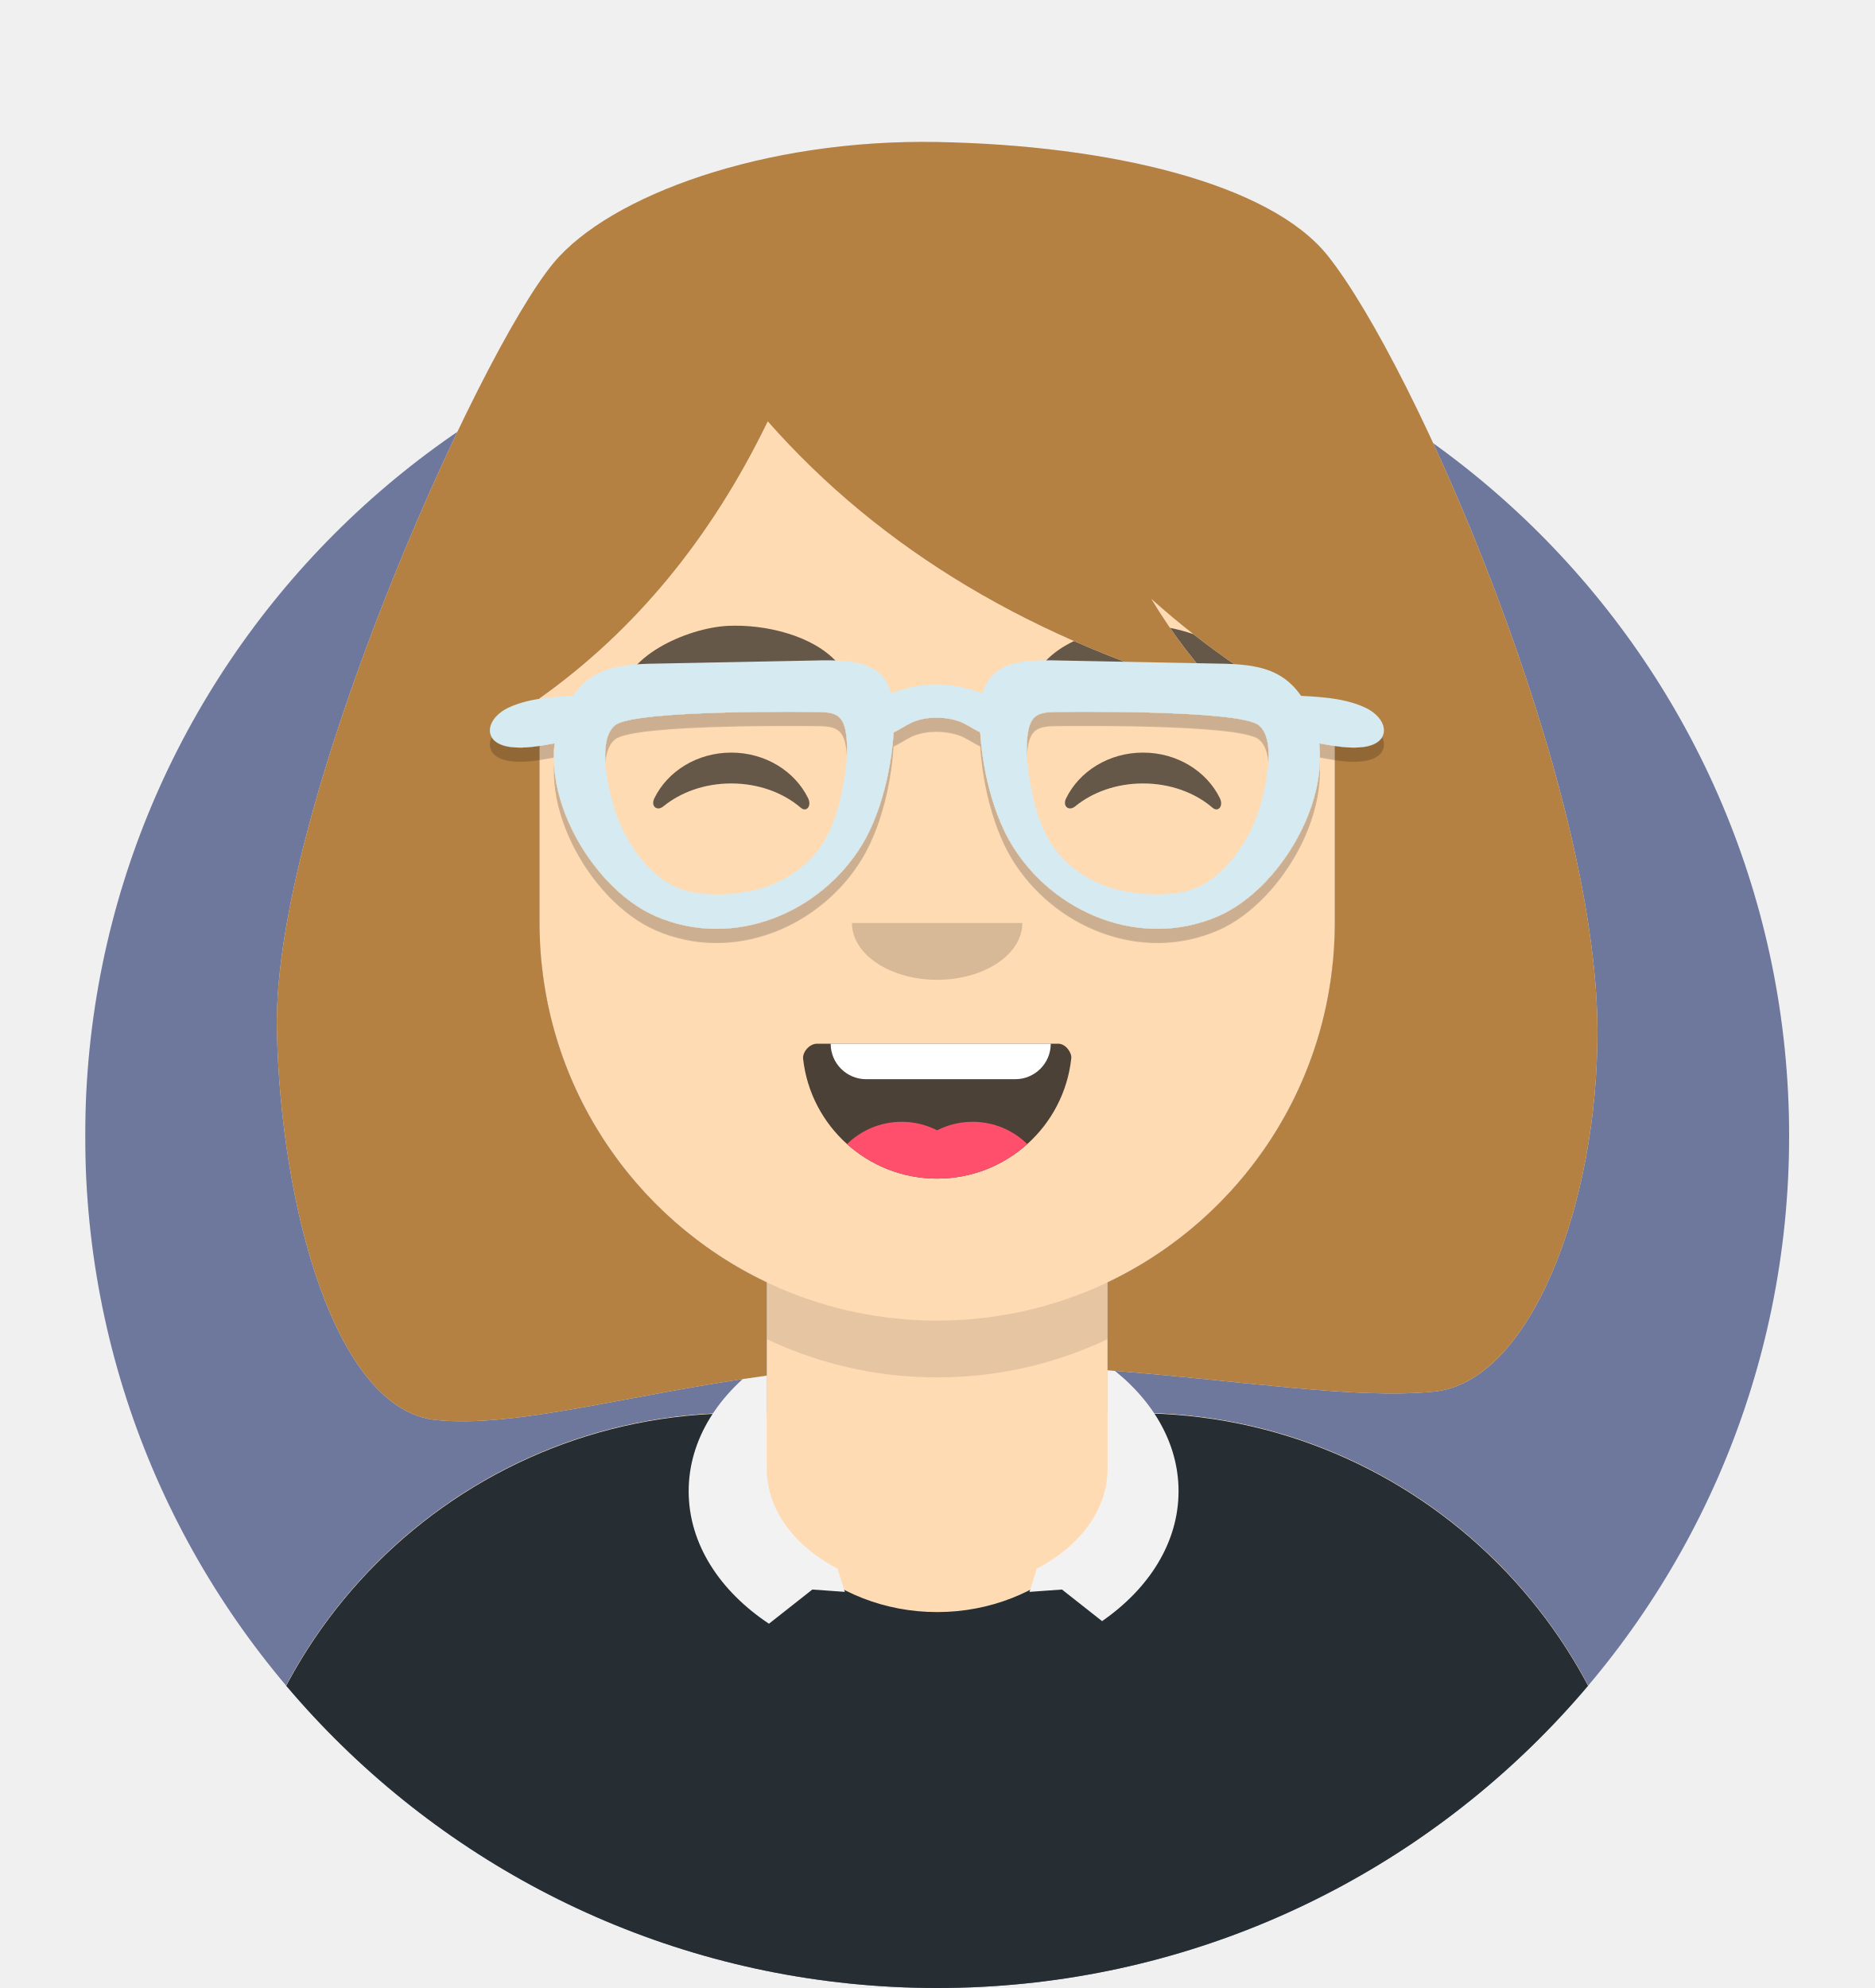
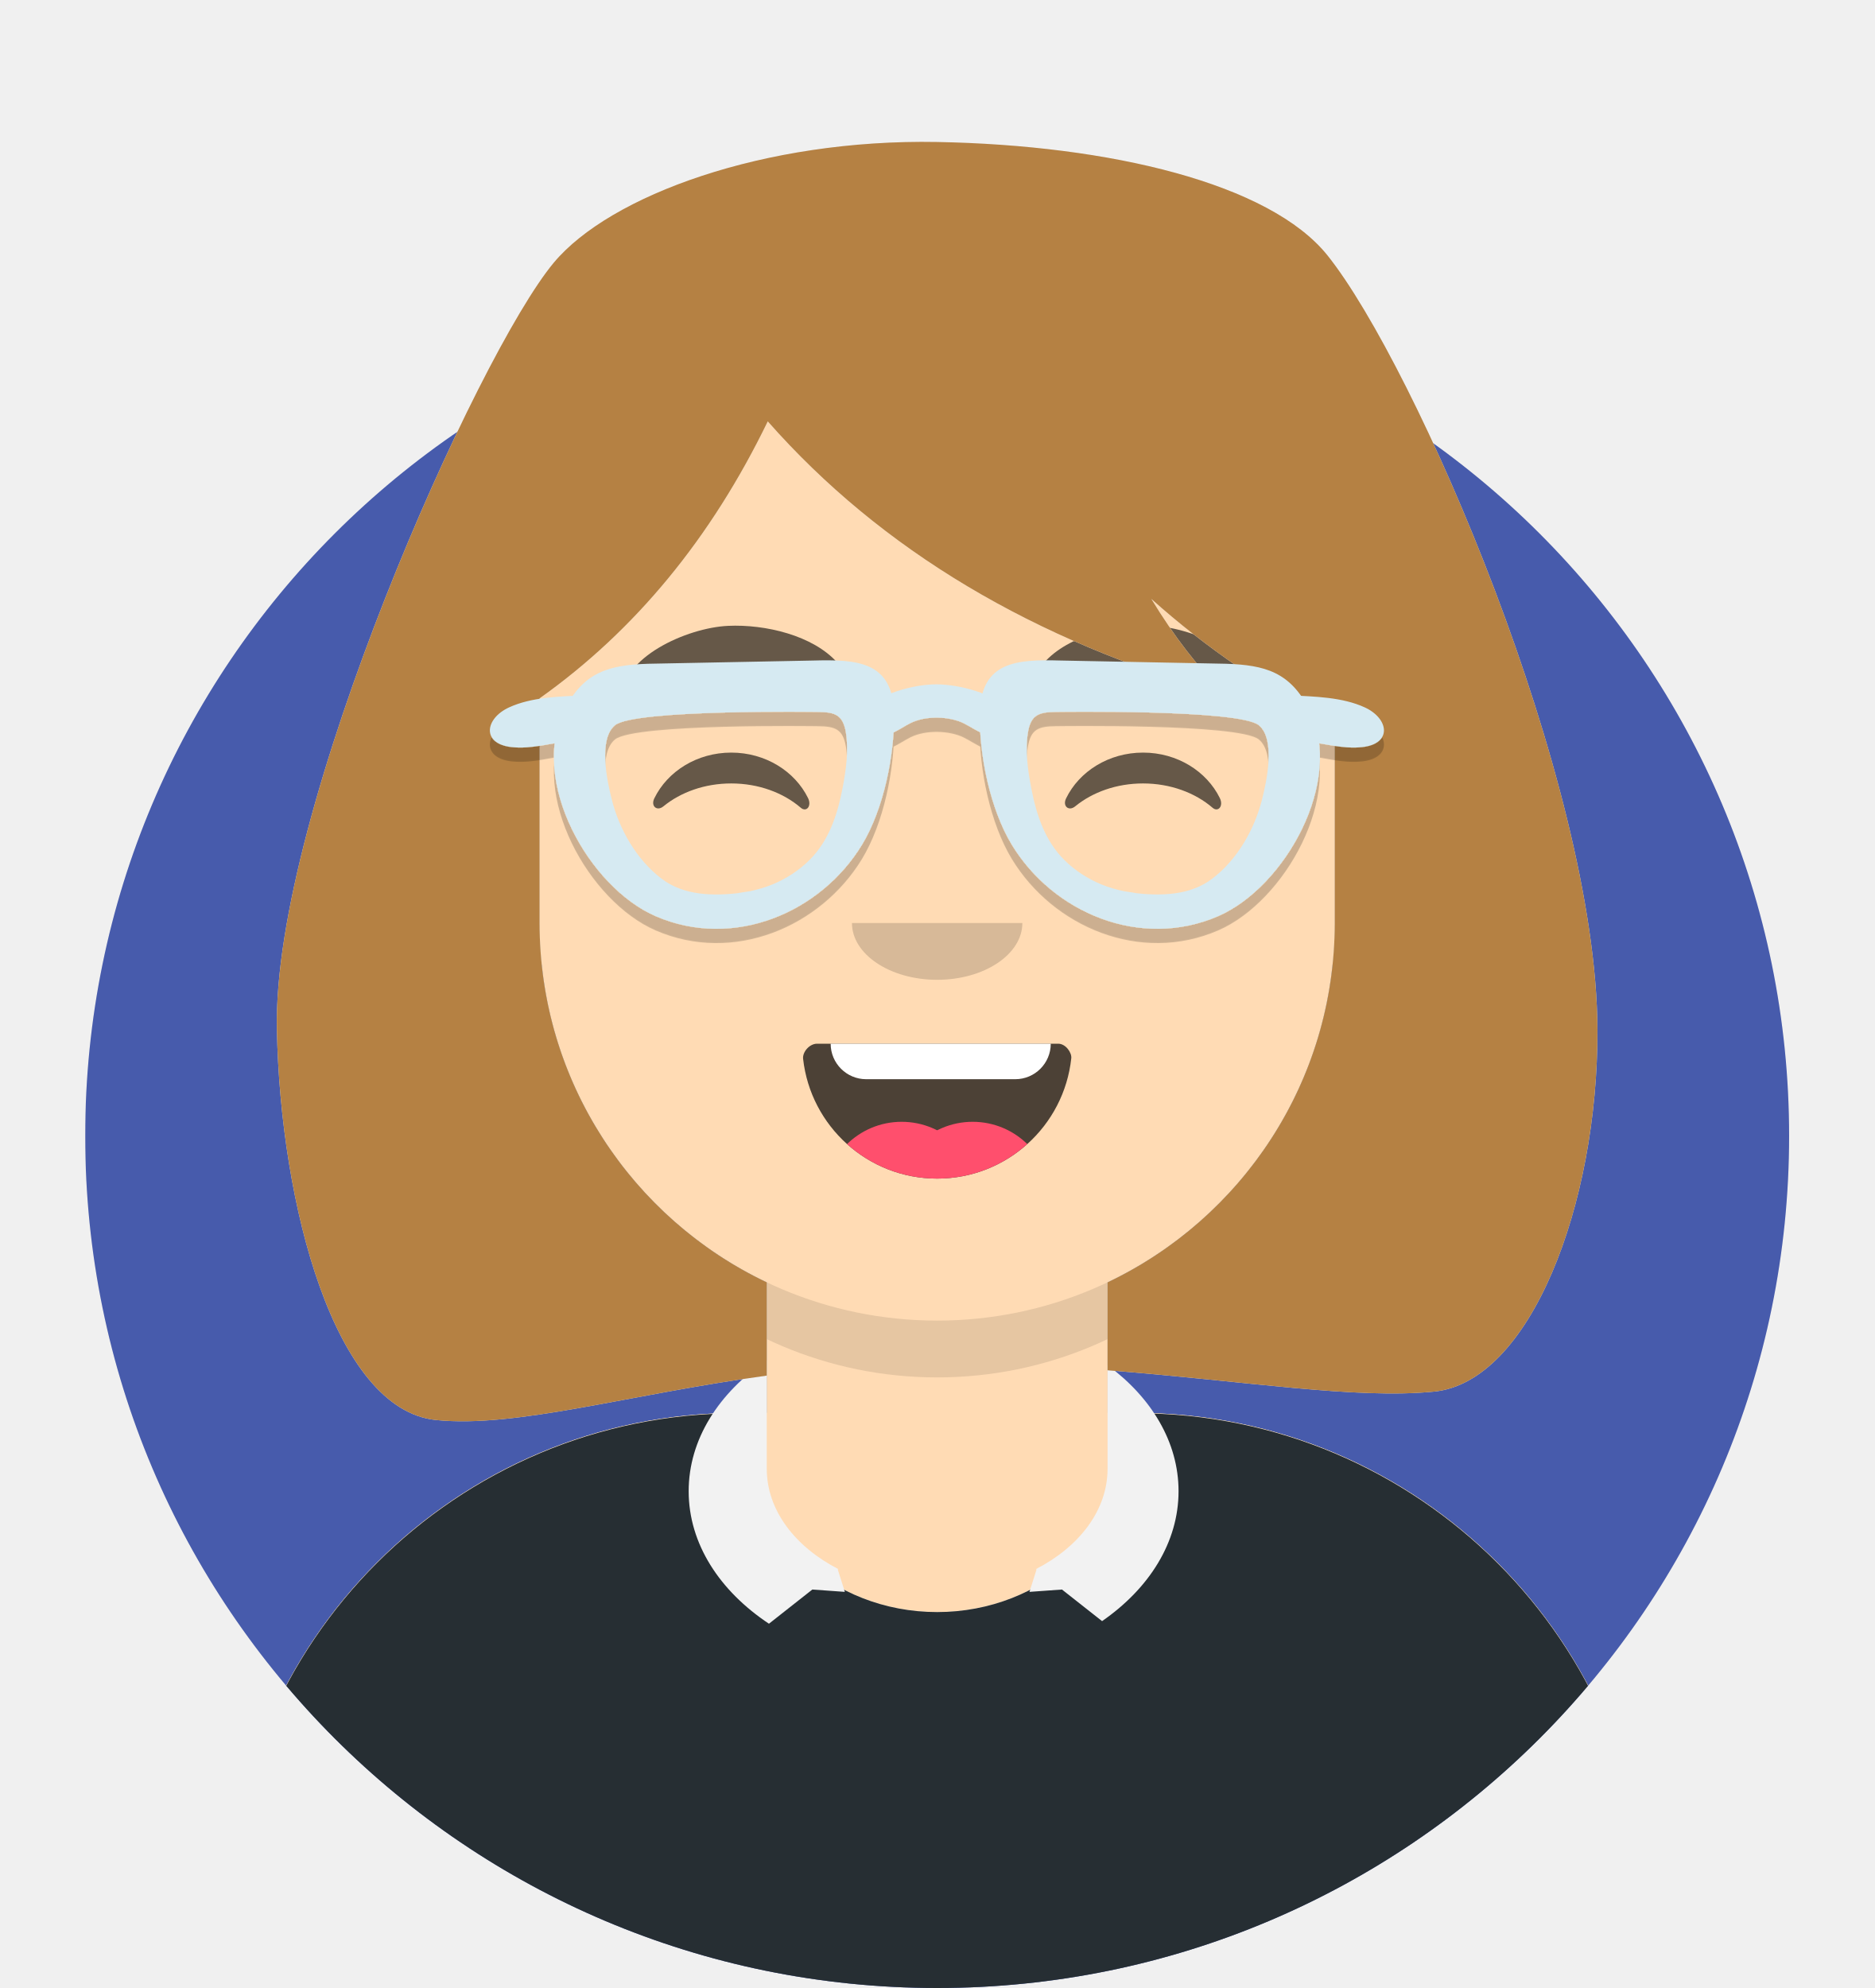
<svg xmlns="http://www.w3.org/2000/svg" xmlns:xlink="http://www.w3.org/1999/xlink" width="264px" height="280px" viewBox="0 0 264 280" version="1.1">
  <defs>
    <circle id="path-1" cx="120" cy="120" r="120" />
    <path d="M12,160 C12,226.274 65.726,280 132,280 C198.274,280 252,226.274 252,160 L264,160 L264,-1.42108547e-14 L-3.19744231e-14,-1.42108547e-14 L-3.19744231e-14,160 L12,160 Z" id="path-3" />
    <path d="M124,144.611 L124,163 L128,163 L128,163 C167.765,163 200,195.235 200,235 L200,244 L0,244 L0,235 C-4.86974701e-15,195.235 32.235,163 72,163 L72,163 L76,163 L76,144.611 C58.763,136.422 46.372,119.687 44.305,99.881 C38.48,99.058 34,94.052 34,88 L34,74 C34,68.054 38.325,63.118 44,62.166 L44,56 L44,56 C44,25.072 69.072,5.68137151e-15 100,0 L100,0 L100,0 C130.928,-5.68137151e-15 156,25.072 156,56 L156,62.166 C161.675,63.118 166,68.054 166,74 L166,88 C166,94.052 161.52,99.058 155.695,99.881 C153.628,119.687 141.237,136.422 124,144.611 Z" id="path-5" />
  </defs>
  <g id="Avataaar" stroke="none" stroke-width="1" fill="none" fill-rule="evenodd">
    <g transform="translate(-825, -1100)" id="Avataaar/Circle">
      <g transform="translate(825, 1100)">
        <g id="Circle" stroke-width="1" fill-rule="evenodd" transform="translate(12, 40)">
          <mask id="mask-2" fill="white">
            <use xlink:href="#path-1" />
          </mask>
          <use id="Circle-Background" fill="#E6E6E6" xlink:href="#path-1" />
-           <g id="Color/Palette/Blue-01" mask="url(#mask-2)" fill="#6e779c">
+           <g id="Color/Palette/Blue-01" mask="url(#mask-2)" fill="#475BAC">
            <rect id="🖍Color" x="0" y="0" width="240" height="240" />
          </g>
        </g>
        <mask id="mask-4" fill="white">
          <use xlink:href="#path-3" />
        </mask>
        <g id="Mask" />
        <g id="Avataaar" stroke-width="1" fill-rule="evenodd" mask="url(#mask-4)">
          <g id="Body" transform="translate(32, 36)">
            <mask id="mask-6" fill="white">
              <use xlink:href="#path-5" />
            </mask>
            <use fill="#D0C6AC" xlink:href="#path-5" />
            <g id="Skin/👶🏽-03-Brown" mask="url(#mask-6)" fill="#FFDBB4">
              <g transform="translate(-32, 0)" id="Color">
                <rect x="0" y="0" width="264" height="244" />
              </g>
            </g>
            <path d="M156,79 L156,102 C156,132.928 130.928,158 100,158 C69.072,158 44,132.928 44,102 L44,79 L44,94 C44,124.928 69.072,150 100,150 C130.928,150 156,124.928 156,94 L156,79 Z" id="Neck-Shadow" fill-opacity="0.1" fill="#000000" mask="url(#mask-6)" />
          </g>
          <g id="Clothing/Collar-+-Sweater" transform="translate(0, 170)">
            <defs>
              <path d="M105.192,29.052 L104,29.052 L104,29.052 C64.235,29.052 32,61.287 32,101.052 L32,110 L232,110 L232,101.052 C232,61.287 199.765,29.052 160,29.052 L160,29.052 L158.808,29.052 C158.935,30.035 159,31.036 159,32.052 C159,45.859 146.912,57.052 132,57.052 C117.088,57.052 105,45.859 105,32.052 C105,31.036 105.065,30.035 105.192,29.052 Z" id="react-path-360" />
            </defs>
            <mask id="react-mask-361" fill="white">
              <use xlink:href="#react-path-360" />
            </mask>
            <use id="Clothes" fill="#E6E6E6" fill-rule="evenodd" xlink:href="#react-path-360" />
            <g id="Color/Palette/Gray-01" mask="url(#react-mask-361)" fill-rule="evenodd" fill="#262E33">
              <rect id="🖍Color" x="0" y="0" width="264" height="110" />
            </g>
            <path d="M156,22.279 C162.182,26.835 166,33.106 166,40.028 C166,47.233 161.863,53.733 155.229,58.327 L149.579,53.876 L145,54.208 L146,51.057 L145.922,50.996 C152.022,47.853 156,42.7 156,36.877 L156,22.279 Z M108,21.571 C101.233,26.174 97,32.74 97,40.028 C97,47.426 101.362,54.08 108.308,58.692 L114.421,53.876 L119,54.208 L118,51.057 L118.078,50.996 C111.978,47.853 108,42.7 108,36.877 L108,21.571 Z" id="Collar" fill="#F2F2F2" fill-rule="evenodd" />
          </g>
          <g id="Face" transform="translate(76, 82)" fill="#000000">
            <g id="Mouth/Smile" transform="translate(2, 52)">
              <defs>
                <path d="M35.118,15.128 C36.176,24.62 44.226,32 54,32 C63.804,32 71.874,24.574 72.892,15.04 C72.974,14.273 72.117,13 71.043,13 C56.149,13 44.738,13 37.087,13 C36.007,13 35.012,14.178 35.118,15.128 Z" id="react-path-328" />
              </defs>
              <mask id="react-mask-329" fill="white">
                <use xlink:href="#react-path-328" />
              </mask>
              <use id="Mouth" fill-opacity="0.7" fill="#000000" fill-rule="evenodd" xlink:href="#react-path-328" />
              <rect id="Teeth" fill="#FFFFFF" fill-rule="evenodd" mask="url(#react-mask-329)" x="39" y="2" width="31" height="16" rx="5" />
              <g id="Tongue" stroke-width="1" fill-rule="evenodd" mask="url(#react-mask-329)" fill="#FF4F6D">
                <g transform="translate(38, 24)">
                  <circle cx="11" cy="11" r="11" />
                  <circle cx="21" cy="11" r="11" />
                </g>
              </g>
            </g>
            <g id="Nose/Default" transform="translate(28, 40)" fill-opacity="0.16">
              <path d="M16,8 C16,12.418 21.373,16 28,16 L28,16 C34.627,16 40,12.418 40,8" id="Nose" />
            </g>
            <g id="Eyes/Happy-😁" transform="translate(0, 8)" fill-opacity="0.6">
              <path d="M16.16,22.447 C18.007,18.649 22.164,16 26.998,16 C31.814,16 35.959,18.63 37.815,22.407 C38.367,23.529 37.582,24.447 36.791,23.767 C34.34,21.66 30.859,20.344 26.998,20.344 C23.257,20.344 19.874,21.579 17.438,23.572 C16.547,24.3 15.62,23.558 16.16,22.447 Z" id="Squint" />
              <path d="M74.16,22.447 C76.007,18.649 80.164,16 84.998,16 C89.814,16 93.959,18.63 95.815,22.407 C96.367,23.529 95.582,24.447 94.791,23.767 C92.34,21.66 88.859,20.344 84.998,20.344 C81.257,20.344 77.874,21.579 75.438,23.572 C74.547,24.3 73.62,23.558 74.16,22.447 Z" id="Squint" />
            </g>
            <g id="Eyebrow/Natural/Default-Natural" fill-opacity="0.6">
              <path d="M26.039,6.21 C20.278,6.983 11.293,12.005 12.044,17.818 C12.069,18.008 12.357,18.067 12.481,17.908 C14.967,14.72 34.193,10.037 41.194,11.015 C41.835,11.104 42.258,10.443 41.821,10.03 C38.077,6.495 31.2,5.512 26.039,6.21" id="Eyebrow" transform="translate(27, 12) rotate(5) translate(-27, -12) " />
              <path d="M85.039,6.21 C79.278,6.983 70.293,12.005 71.044,17.818 C71.069,18.008 71.357,18.067 71.481,17.908 C73.967,14.72 93.193,10.037 100.194,11.015 C100.835,11.104 101.258,10.443 100.821,10.03 C97.077,6.495 90.2,5.512 85.039,6.21" id="Eyebrow" transform="translate(86, 12) scale(-1, 1) rotate(5) translate(-86, -12) " />
            </g>
          </g>
          <g id="Top" stroke-width="1" fill-rule="evenodd">
            <defs>
              <rect id="react-path-279" x="0" y="0" width="264" height="280" />
              <path d="M38,79.36 L38,111 C38,133.339 51.08,152.623 70,161.611 L70,174.746 C50.363,177.434 34.641,182.164 23.385,181 C9.162,179.531 1.496,150.796 1,126 C0.383,95.164 29.319,30.795 40,18 C47.923,8.509 69.695,0.551 94,1 C118.305,1.449 140.862,6.812 149,17 C161.324,32.428 186.869,91.079 187,126 C187.094,150.8 177.463,175.66 164,177 C152.921,178.103 137.476,175.511 118,173.997 L118,161.611 C136.92,152.623 150,133.339 150,111 L150,82.988 C140.479,78.131 131.863,72.248 124.154,65.341 C127.362,70.637 130.849,75.148 134.613,78.873 C107.596,71.293 86.106,58.45 70.141,40.345 C62.16,56.81 51.446,69.814 38,79.36 Z" id="react-path-280" />
            </defs>
            <mask id="react-mask-277" fill="white">
              <use xlink:href="#react-path-279" />
            </mask>
            <g id="Mask" />
            <g id="Top/Long-Hair/Bob" mask="url(#react-mask-277)">
              <g transform="translate(-1, 0)">
                <g id="Hair" stroke-width="1" fill-rule="evenodd" transform="translate(39, 19)">
                  <mask id="react-mask-278" fill="white">
                    <use xlink:href="#react-path-280" />
                  </mask>
                  <use id="Combined-Shape" fill="#E6E6E6" xlink:href="#react-path-280" />
                  <g id="Skin/👶🏽-03-Brown" mask="url(#react-mask-278)" fill="#B58143">
                    <g transform="translate(0, 0) " id="Color">
                      <rect x="0" y="0" width="264" height="280" />
                    </g>
                  </g>
                </g>
                <g id="Top/_Resources/Prescription-01" fill="none" transform="translate(62, 85)" stroke-width="1">
                  <defs>
                    <filter x="-0.8%" y="-2.4%" width="101.5%" height="109.8%" filterUnits="objectBoundingBox" id="react-filter-281">
                      <feOffset dx="0" dy="2" in="SourceAlpha" result="shadowOffsetOuter1" />
                      <feColorMatrix values="0 0 0 0 0   0 0 0 0 0   0 0 0 0 0  0 0 0 0.2 0" type="matrix" in="shadowOffsetOuter1" result="shadowMatrixOuter1" />
                      <feMerge>
                        <feMergeNode in="shadowMatrixOuter1" />
                        <feMergeNode in="SourceGraphic" />
                      </feMerge>
                    </filter>
                  </defs>
                  <g id="Glasses" filter="url(#react-filter-281)" transform="translate(8, 8)" fill="#D6EAF2">
                    <path d="M46.249,7.275 C48.621,7.298 49.742,7.692 50.146,10.165 C50.555,12.671 50.157,15.487 49.685,17.955 C48.965,21.723 47.767,25.415 44.978,28.169 C43.508,29.619 41.717,30.775 39.811,31.564 C38.799,31.983 37.73,32.286 36.661,32.516 C36.349,32.583 33.682,32.95 35.318,32.764 C31.501,33.199 27.36,33.182 24.172,30.753 C20.64,28.06 18.22,23.8 17.157,19.556 C16.534,17.073 15.226,11.134 17.616,9.149 C20.353,6.875 46.249,7.275 46.249,7.275 L46.249,7.275 Z M22.218,0.49 C16.777,0.678 13.147,1.634 10.463,7.069 C5.546,17.03 13.963,31.969 23.352,36.039 C34.329,40.799 46.592,35.532 52.396,26.006 C55.469,20.962 57.022,13.323 56.922,7.504 C56.795,0.076 51.607,-0.13 45.509,0.034 L22.218,0.49 Z" id="Frame-Stuff" />
                    <path d="M79.681,7.273 C77.309,7.295 76.188,7.689 75.784,10.163 C75.374,12.668 75.772,15.485 76.244,17.952 C76.965,21.72 78.163,25.412 80.952,28.166 C82.421,29.616 84.213,30.772 86.119,31.562 C87.131,31.981 88.2,32.284 89.268,32.513 C89.581,32.58 92.247,32.948 90.612,32.761 C94.429,33.197 98.57,33.179 101.757,30.75 C105.29,28.058 107.709,23.798 108.773,19.554 C109.396,17.071 110.703,11.132 108.314,9.147 C105.576,6.872 79.681,7.273 79.681,7.273 L79.681,7.273 Z M103.712,0.488 C109.152,0.675 112.783,1.632 115.466,7.067 C120.384,17.028 111.967,31.966 102.577,36.037 C91.6,40.797 79.338,35.529 73.534,26.004 C70.461,20.96 68.907,13.321 69.007,7.501 C69.135,0.074 74.323,-0.132 80.421,0.032 L103.712,0.488 Z" id="Frame-Stuff" />
                    <path d="M13.197,4.927 C9.785,5.118 5.886,5.164 2.69,6.639 C-0.695,8.201 -1.218,11.739 3.049,12.226 C4.971,12.446 6.895,12.083 8.787,11.745 C10.337,11.468 12.442,11.558 13.906,10.966 C16.636,9.862 16.46,4.74 13.197,4.927" id="Frame-Stuff" />
                    <path d="M112.735,4.927 C116.147,5.118 120.046,5.164 123.242,6.639 C126.626,8.201 127.149,11.739 122.882,12.226 C120.961,12.446 119.037,12.083 117.144,11.745 C115.595,11.468 113.49,11.558 112.025,10.966 C109.296,9.862 109.471,4.74 112.735,4.927" id="Frame-Stuff" />
                    <path d="M73.109,7.013 C71.163,4.713 66.091,3.385 62.891,3.385 C59.691,3.385 54.768,4.713 52.822,7.013 C51.841,8.172 51.807,9.724 53.508,10.451 C55.626,11.357 57.517,9.714 59.213,8.855 C61.381,7.757 64.712,7.877 66.719,8.855 C68.427,9.688 70.305,11.357 72.423,10.451 C74.124,9.724 74.091,8.172 73.109,7.013" id="Frame-Stuff" />
                  </g>
                </g>
              </g>
            </g>
          </g>
        </g>
      </g>
    </g>
  </g>
</svg>
